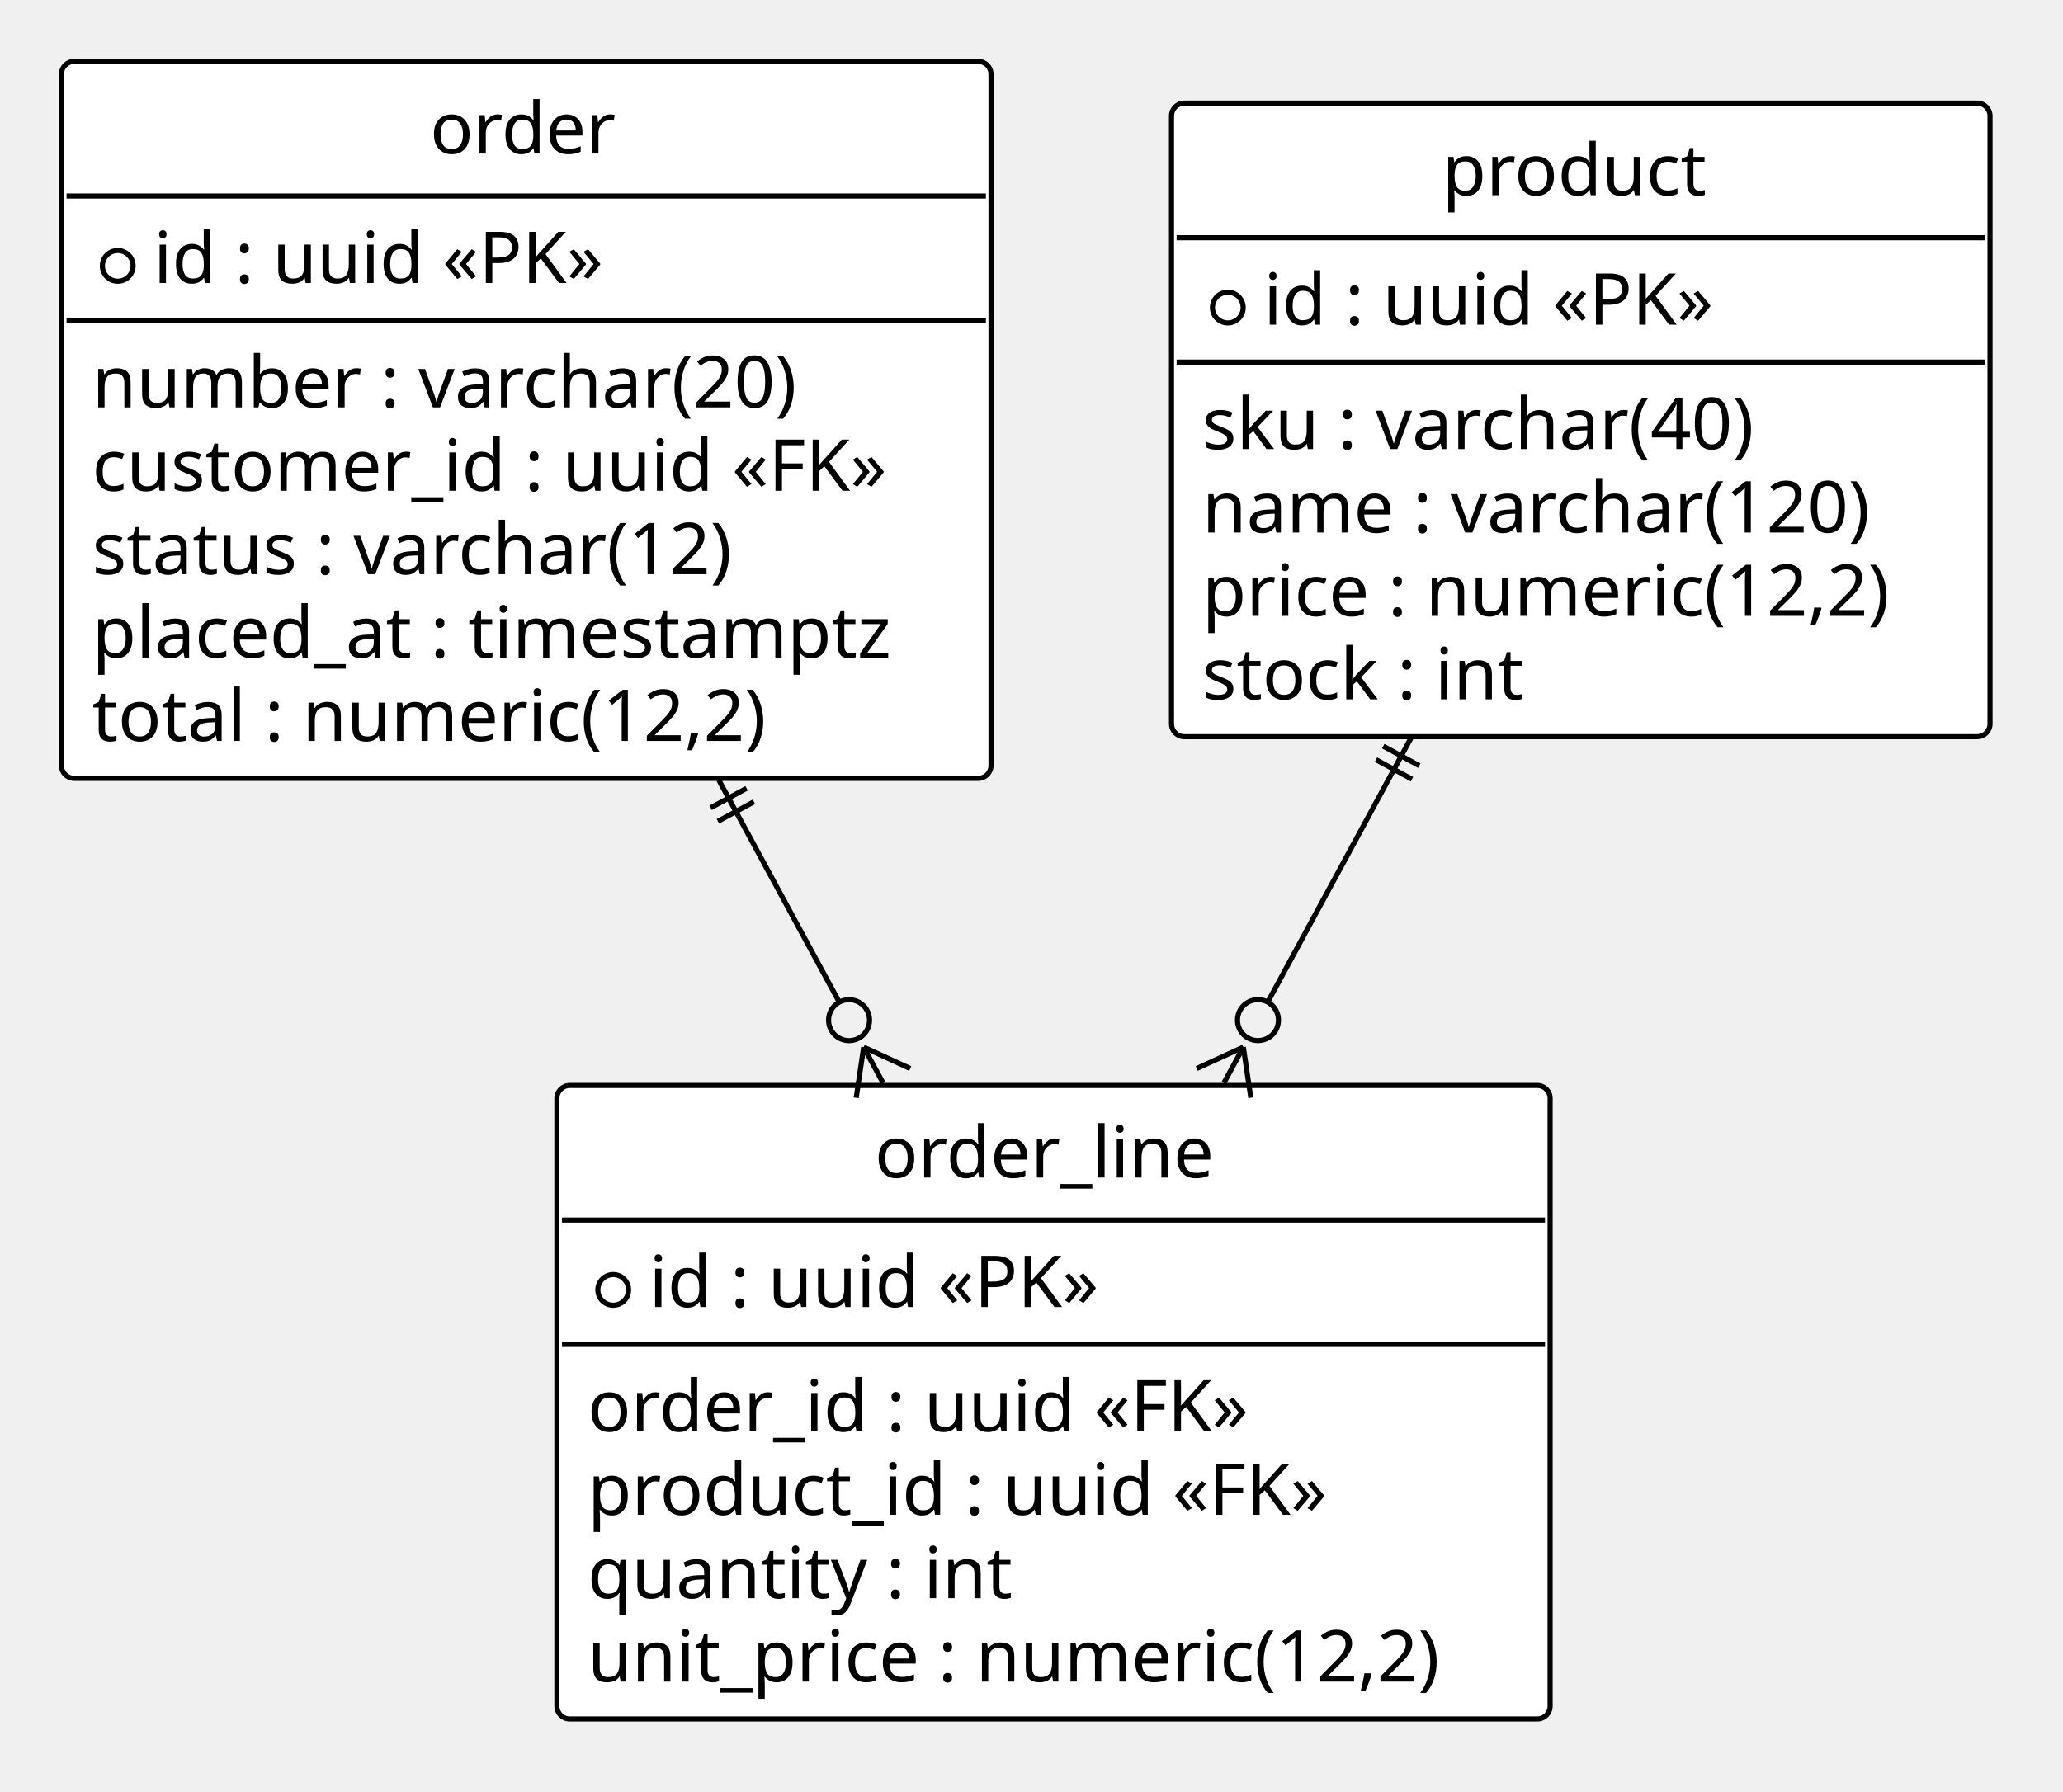
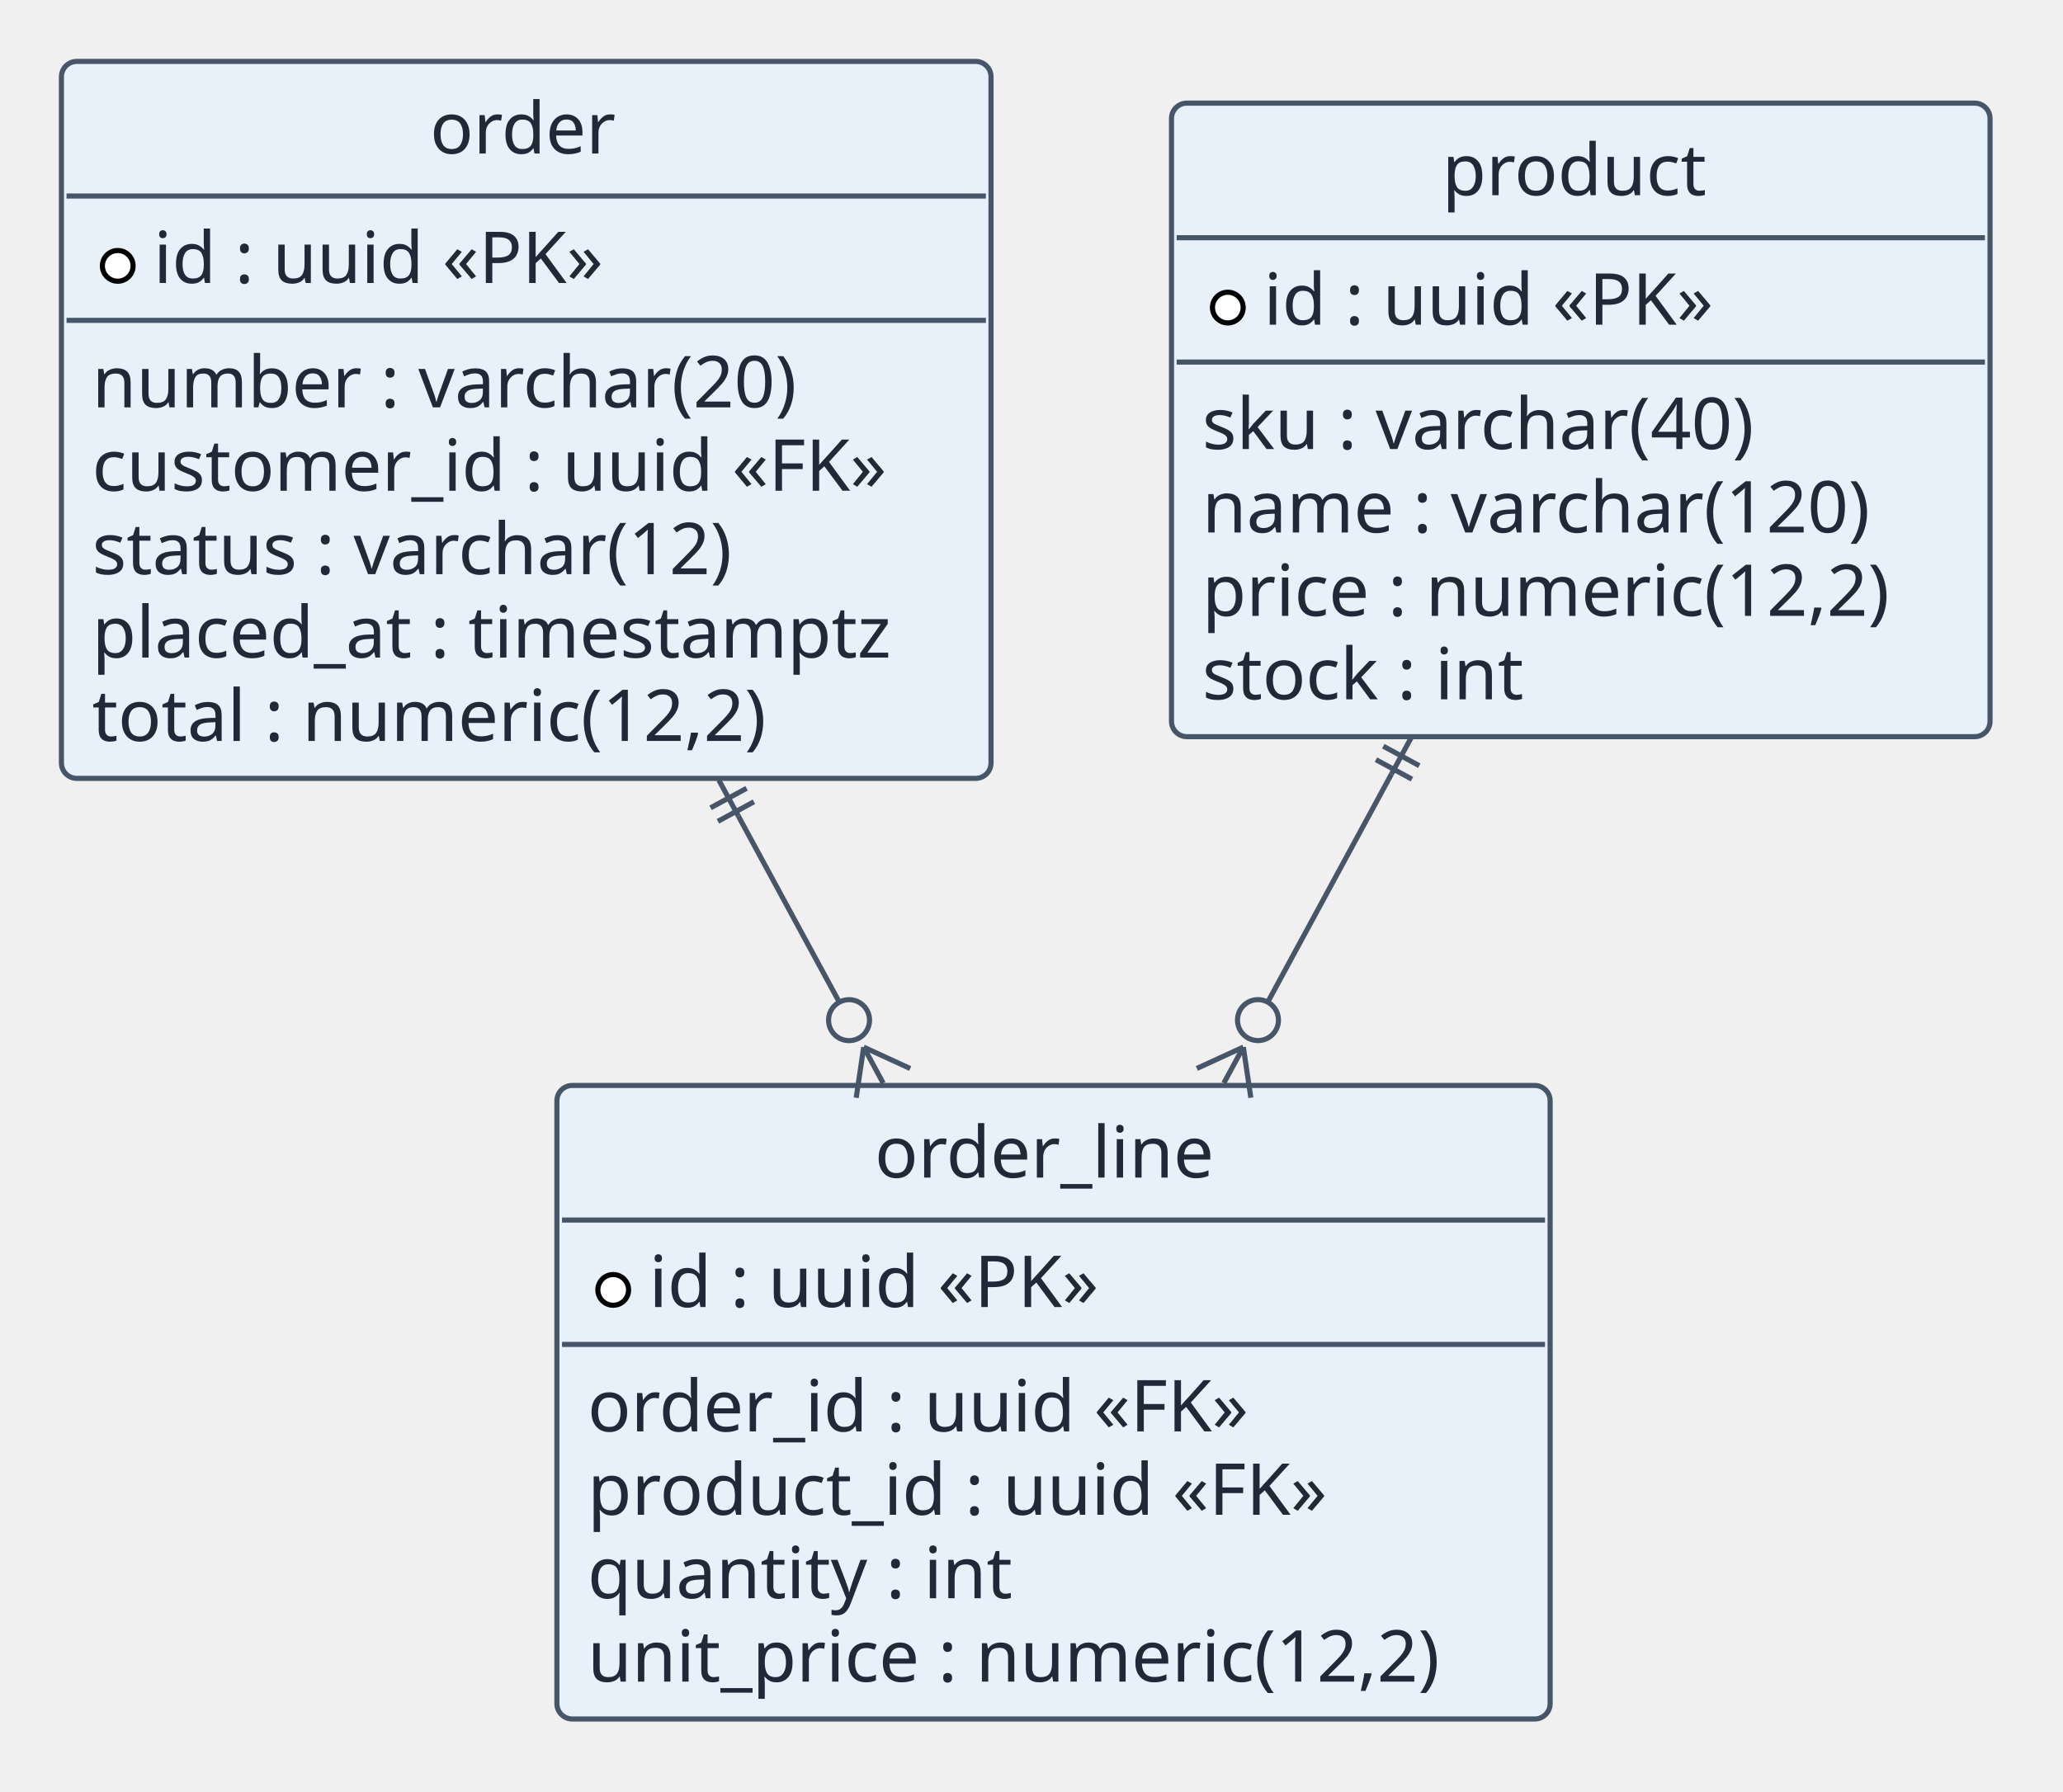
<svg xmlns="http://www.w3.org/2000/svg" version="1.1" data-diagram-type="CLASS" style="width:403px;height:350px;background:#FFFFFF;" width="403px" height="350px" viewBox="0 0 403 350" zoomAndPan="magnify" preserveAspectRatio="none" contentStyleType="text/css">
  <defs />
  <g font-family="sans-serif" lengthAdjust="spacing">
-     <g class="entity" data-qualified-name="order" id="ent0001" data-source-line="6">
-       <rect x="12" y="12" width="181.593" height="140.078" fill="#FFF" style="stroke:#000;stroke-width:1;" rx="2.5" ry="2.5" />
-       <text x="84.008" y="29.995" fill="#000" font-size="14" textLength="37.577" font-family="Verdana">order</text>
-       <line x1="13" y1="38.297" x2="192.593" y2="38.297" style="stroke:#000;stroke-width:1;" />
+     <g class="entity" data-qualified-name="order" id="ent0001" data-source-line="106">
+       <rect x="12" y="12" width="181.593" height="140.078" fill="#E8F0FA" style="stroke:#475569;stroke-width:1;" rx="3" ry="3" />
+       <text x="84.008" y="29.995" fill="#1F2937" font-size="14" textLength="37.577" font-family="Verdana">order</text>
+       <line x1="13" y1="38.297" x2="192.593" y2="38.297" style="stroke:#475569;stroke-width:1;" />
      <g data-visibility-modifier="IE_MANDATORY">
        <ellipse cx="23" cy="51.945" rx="3" ry="3" fill="#FFF" style="stroke:#000;stroke-width:1;" />
      </g>
-       <text x="30" y="55.292" fill="#000" font-size="14" textLength="96.12" font-family="Verdana">id : uuid «PK»</text>
-       <line x1="13" y1="62.594" x2="192.593" y2="62.594" style="stroke:#000;stroke-width:1;" />
-       <text x="18" y="79.589" fill="#000" font-size="14" textLength="150.521" font-family="Verdana">number : varchar(20)</text>
-       <text x="18" y="95.886" fill="#000" font-size="14" textLength="168.656" font-family="Verdana">customer_id : uuid «FK»</text>
-       <text x="18" y="112.183" fill="#000" font-size="14" textLength="138.899" font-family="Verdana">status : varchar(12)</text>
-       <text x="18" y="128.479" fill="#000" font-size="14" textLength="169.593" font-family="Verdana">placed_at : timestamptz</text>
-       <text x="18" y="144.776" fill="#000" font-size="14" textLength="145.065" font-family="Verdana">total : numeric(12,2)</text>
+       <text x="30" y="55.292" fill="#1F2937" font-size="14" textLength="96.12" font-family="Verdana">id : uuid «PK»</text>
+       <line x1="13" y1="62.594" x2="192.593" y2="62.594" style="stroke:#475569;stroke-width:1;" />
+       <text x="18" y="79.589" fill="#1F2937" font-size="14" textLength="150.521" font-family="Verdana">number : varchar(20)</text>
+       <text x="18" y="95.886" fill="#1F2937" font-size="14" textLength="168.656" font-family="Verdana">customer_id : uuid «FK»</text>
+       <text x="18" y="112.183" fill="#1F2937" font-size="14" textLength="138.899" font-family="Verdana">status : varchar(12)</text>
+       <text x="18" y="128.479" fill="#1F2937" font-size="14" textLength="169.593" font-family="Verdana">placed_at : timestamptz</text>
+       <text x="18" y="144.776" fill="#1F2937" font-size="14" textLength="145.065" font-family="Verdana">total : numeric(12,2)</text>
    </g>
-     <g class="entity" data-qualified-name="line" id="ent0002" data-source-line="16">
-       <rect x="108.79" y="212.08" width="194.021" height="123.781" fill="#FFF" style="stroke:#000;stroke-width:1;" rx="2.5" ry="2.5" />
-       <text x="170.879" y="230.075" fill="#000" font-size="14" textLength="69.843" font-family="Verdana">order_line</text>
-       <line x1="109.79" y1="238.377" x2="301.811" y2="238.377" style="stroke:#000;stroke-width:1;" />
+     <g class="entity" data-qualified-name="line" id="ent0002" data-source-line="116">
+       <rect x="108.79" y="212.08" width="194.021" height="123.781" fill="#E8F0FA" style="stroke:#475569;stroke-width:1;" rx="3" ry="3" />
+       <text x="170.879" y="230.075" fill="#1F2937" font-size="14" textLength="69.843" font-family="Verdana">order_line</text>
+       <line x1="109.79" y1="238.377" x2="301.811" y2="238.377" style="stroke:#475569;stroke-width:1;" />
      <g data-visibility-modifier="IE_MANDATORY">
        <ellipse cx="119.79" cy="252.025" rx="3" ry="3" fill="#FFF" style="stroke:#000;stroke-width:1;" />
      </g>
-       <text x="126.79" y="255.372" fill="#000" font-size="14" textLength="96.12" font-family="Verdana">id : uuid «PK»</text>
-       <line x1="109.79" y1="262.674" x2="301.811" y2="262.674" style="stroke:#000;stroke-width:1;" />
-       <text x="114.79" y="279.669" fill="#000" font-size="14" textLength="140.308" font-family="Verdana">order_id : uuid «FK»</text>
-       <text x="114.79" y="295.966" fill="#000" font-size="14" textLength="156.885" font-family="Verdana">product_id : uuid «FK»</text>
-       <text x="114.79" y="312.263" fill="#000" font-size="14" textLength="90.234" font-family="Verdana">quantity : int</text>
-       <text x="114.79" y="328.559" fill="#000" font-size="14" textLength="182.021" font-family="Verdana">unit_price : numeric(12,2)</text>
+       <text x="126.79" y="255.372" fill="#1F2937" font-size="14" textLength="96.12" font-family="Verdana">id : uuid «PK»</text>
+       <line x1="109.79" y1="262.674" x2="301.811" y2="262.674" style="stroke:#475569;stroke-width:1;" />
+       <text x="114.79" y="279.669" fill="#1F2937" font-size="14" textLength="140.308" font-family="Verdana">order_id : uuid «FK»</text>
+       <text x="114.79" y="295.966" fill="#1F2937" font-size="14" textLength="156.885" font-family="Verdana">product_id : uuid «FK»</text>
+       <text x="114.79" y="312.263" fill="#1F2937" font-size="14" textLength="90.234" font-family="Verdana">quantity : int</text>
+       <text x="114.79" y="328.559" fill="#1F2937" font-size="14" textLength="182.021" font-family="Verdana">unit_price : numeric(12,2)</text>
    </g>
-     <g class="entity" data-qualified-name="product" id="ent0003" data-source-line="25">
-       <rect x="228.85" y="20.15" width="159.896" height="123.781" fill="#FFF" style="stroke:#000;stroke-width:1;" rx="2.5" ry="2.5" />
-       <text x="281.721" y="38.145" fill="#000" font-size="14" textLength="54.154" font-family="Verdana">product</text>
-       <line x1="229.85" y1="46.447" x2="387.746" y2="46.447" style="stroke:#000;stroke-width:1;" />
+     <g class="entity" data-qualified-name="product" id="ent0003" data-source-line="125">
+       <rect x="228.85" y="20.15" width="159.896" height="123.781" fill="#E8F0FA" style="stroke:#475569;stroke-width:1;" rx="3" ry="3" />
+       <text x="281.721" y="38.145" fill="#1F2937" font-size="14" textLength="54.154" font-family="Verdana">product</text>
+       <line x1="229.85" y1="46.447" x2="387.746" y2="46.447" style="stroke:#475569;stroke-width:1;" />
      <g data-visibility-modifier="IE_MANDATORY">
        <ellipse cx="239.85" cy="60.095" rx="3" ry="3" fill="#FFF" style="stroke:#000;stroke-width:1;" />
      </g>
-       <text x="246.85" y="63.442" fill="#000" font-size="14" textLength="96.12" font-family="Verdana">id : uuid «PK»</text>
-       <line x1="229.85" y1="70.744" x2="387.746" y2="70.744" style="stroke:#000;stroke-width:1;" />
-       <text x="234.85" y="87.739" fill="#000" font-size="14" textLength="120.155" font-family="Verdana">sku : varchar(40)</text>
-       <text x="234.85" y="104.036" fill="#000" font-size="14" textLength="144.491" font-family="Verdana">name : varchar(120)</text>
-       <text x="234.85" y="120.333" fill="#000" font-size="14" textLength="147.896" font-family="Verdana">price : numeric(12,2)</text>
-       <text x="234.85" y="136.629" fill="#000" font-size="14" textLength="69.022" font-family="Verdana">stock : int</text>
+       <text x="246.85" y="63.442" fill="#1F2937" font-size="14" textLength="96.12" font-family="Verdana">id : uuid «PK»</text>
+       <line x1="229.85" y1="70.744" x2="387.746" y2="70.744" style="stroke:#475569;stroke-width:1;" />
+       <text x="234.85" y="87.739" fill="#1F2937" font-size="14" textLength="120.155" font-family="Verdana">sku : varchar(40)</text>
+       <text x="234.85" y="104.036" fill="#1F2937" font-size="14" textLength="144.491" font-family="Verdana">name : varchar(120)</text>
+       <text x="234.85" y="120.333" fill="#1F2937" font-size="14" textLength="147.896" font-family="Verdana">price : numeric(12,2)</text>
+       <text x="234.85" y="136.629" fill="#1F2937" font-size="14" textLength="69.022" font-family="Verdana">stock : int</text>
    </g>
-     <g class="link" data-entity-1="ent0001" data-entity-2="ent0002" id="lnk4" data-source-line="34" data-link-type="crowfoot">
-       <path d="M144.234,159.443 C154.754,178.843 153.712,176.916 163.952,195.806" style="stroke:#000;stroke-width:1;" fill="none" id="order-line" codeLine="34" />
-       <line x1="138.81" y1="157.833" x2="145.843" y2="154.02" style="stroke:#000;stroke-width:1;" />
-       <line x1="140.241" y1="160.47" x2="147.273" y2="156.657" style="stroke:#000;stroke-width:1;" />
-       <line x1="144.234" y1="159.443" x2="140.42" y2="152.41" style="stroke:#000;stroke-width:1;" />
-       <line x1="168.717" y1="204.597" x2="177.805" y2="208.771" style="stroke:#000;stroke-width:1;" />
-       <line x1="168.717" y1="204.597" x2="167.255" y2="214.489" style="stroke:#000;stroke-width:1;" />
-       <line x1="168.717" y1="204.597" x2="172.53" y2="211.63" style="stroke:#000;stroke-width:1;" />
-       <ellipse cx="165.858" cy="199.322" rx="4" ry="4" fill="none" style="stroke:#000;stroke-width:1;" />
+     <g class="link" data-entity-1="ent0001" data-entity-2="ent0002" id="lnk4" data-source-line="134" data-link-type="crowfoot">
+       <path d="M144.234,159.443 C154.754,178.843 153.712,176.916 163.952,195.806" style="stroke:#475569;stroke-width:1;" fill="none" id="order-line" codeLine="134" />
+       <line x1="138.81" y1="157.833" x2="145.843" y2="154.02" style="stroke:#475569;stroke-width:1;" />
+       <line x1="140.241" y1="160.47" x2="147.273" y2="156.657" style="stroke:#475569;stroke-width:1;" />
+       <line x1="144.234" y1="159.443" x2="140.42" y2="152.41" style="stroke:#475569;stroke-width:1;" />
+       <line x1="168.717" y1="204.597" x2="177.805" y2="208.771" style="stroke:#475569;stroke-width:1;" />
+       <line x1="168.717" y1="204.597" x2="167.255" y2="214.489" style="stroke:#475569;stroke-width:1;" />
+       <line x1="168.717" y1="204.597" x2="172.53" y2="211.63" style="stroke:#475569;stroke-width:1;" />
+       <ellipse cx="165.858" cy="199.322" rx="4" ry="4" fill="none" style="stroke:#475569;stroke-width:1;" />
    </g>
-     <g class="link" data-entity-1="ent0003" data-entity-2="ent0002" id="lnk5" data-source-line="35" data-link-type="crowfoot">
-       <path d="M271.827,151.213 C260.127,172.793 259.359,174.196 247.649,195.796" style="stroke:#000;stroke-width:1;" fill="none" id="product-line" codeLine="35" />
-       <line x1="270.217" y1="145.79" x2="277.25" y2="149.603" style="stroke:#000;stroke-width:1;" />
-       <line x1="268.787" y1="148.427" x2="275.82" y2="152.24" style="stroke:#000;stroke-width:1;" />
-       <line x1="271.827" y1="151.213" x2="275.64" y2="144.18" style="stroke:#000;stroke-width:1;" />
-       <line x1="242.883" y1="204.587" x2="244.345" y2="214.48" style="stroke:#000;stroke-width:1;" />
-       <line x1="242.883" y1="204.587" x2="233.795" y2="208.76" style="stroke:#000;stroke-width:1;" />
-       <line x1="242.883" y1="204.587" x2="239.07" y2="211.62" style="stroke:#000;stroke-width:1;" />
-       <ellipse cx="245.742" cy="199.312" rx="4" ry="4" fill="none" style="stroke:#000;stroke-width:1;" />
+     <g class="link" data-entity-1="ent0003" data-entity-2="ent0002" id="lnk5" data-source-line="135" data-link-type="crowfoot">
+       <path d="M271.827,151.213 C260.127,172.793 259.359,174.196 247.649,195.796" style="stroke:#475569;stroke-width:1;" fill="none" id="product-line" codeLine="135" />
+       <line x1="270.217" y1="145.79" x2="277.25" y2="149.603" style="stroke:#475569;stroke-width:1;" />
+       <line x1="268.787" y1="148.427" x2="275.82" y2="152.24" style="stroke:#475569;stroke-width:1;" />
+       <line x1="271.827" y1="151.213" x2="275.64" y2="144.18" style="stroke:#475569;stroke-width:1;" />
+       <line x1="242.883" y1="204.587" x2="244.345" y2="214.48" style="stroke:#475569;stroke-width:1;" />
+       <line x1="242.883" y1="204.587" x2="233.795" y2="208.76" style="stroke:#475569;stroke-width:1;" />
+       <line x1="242.883" y1="204.587" x2="239.07" y2="211.62" style="stroke:#475569;stroke-width:1;" />
+       <ellipse cx="245.742" cy="199.312" rx="4" ry="4" fill="none" style="stroke:#475569;stroke-width:1;" />
    </g>
  </g>
</svg>
